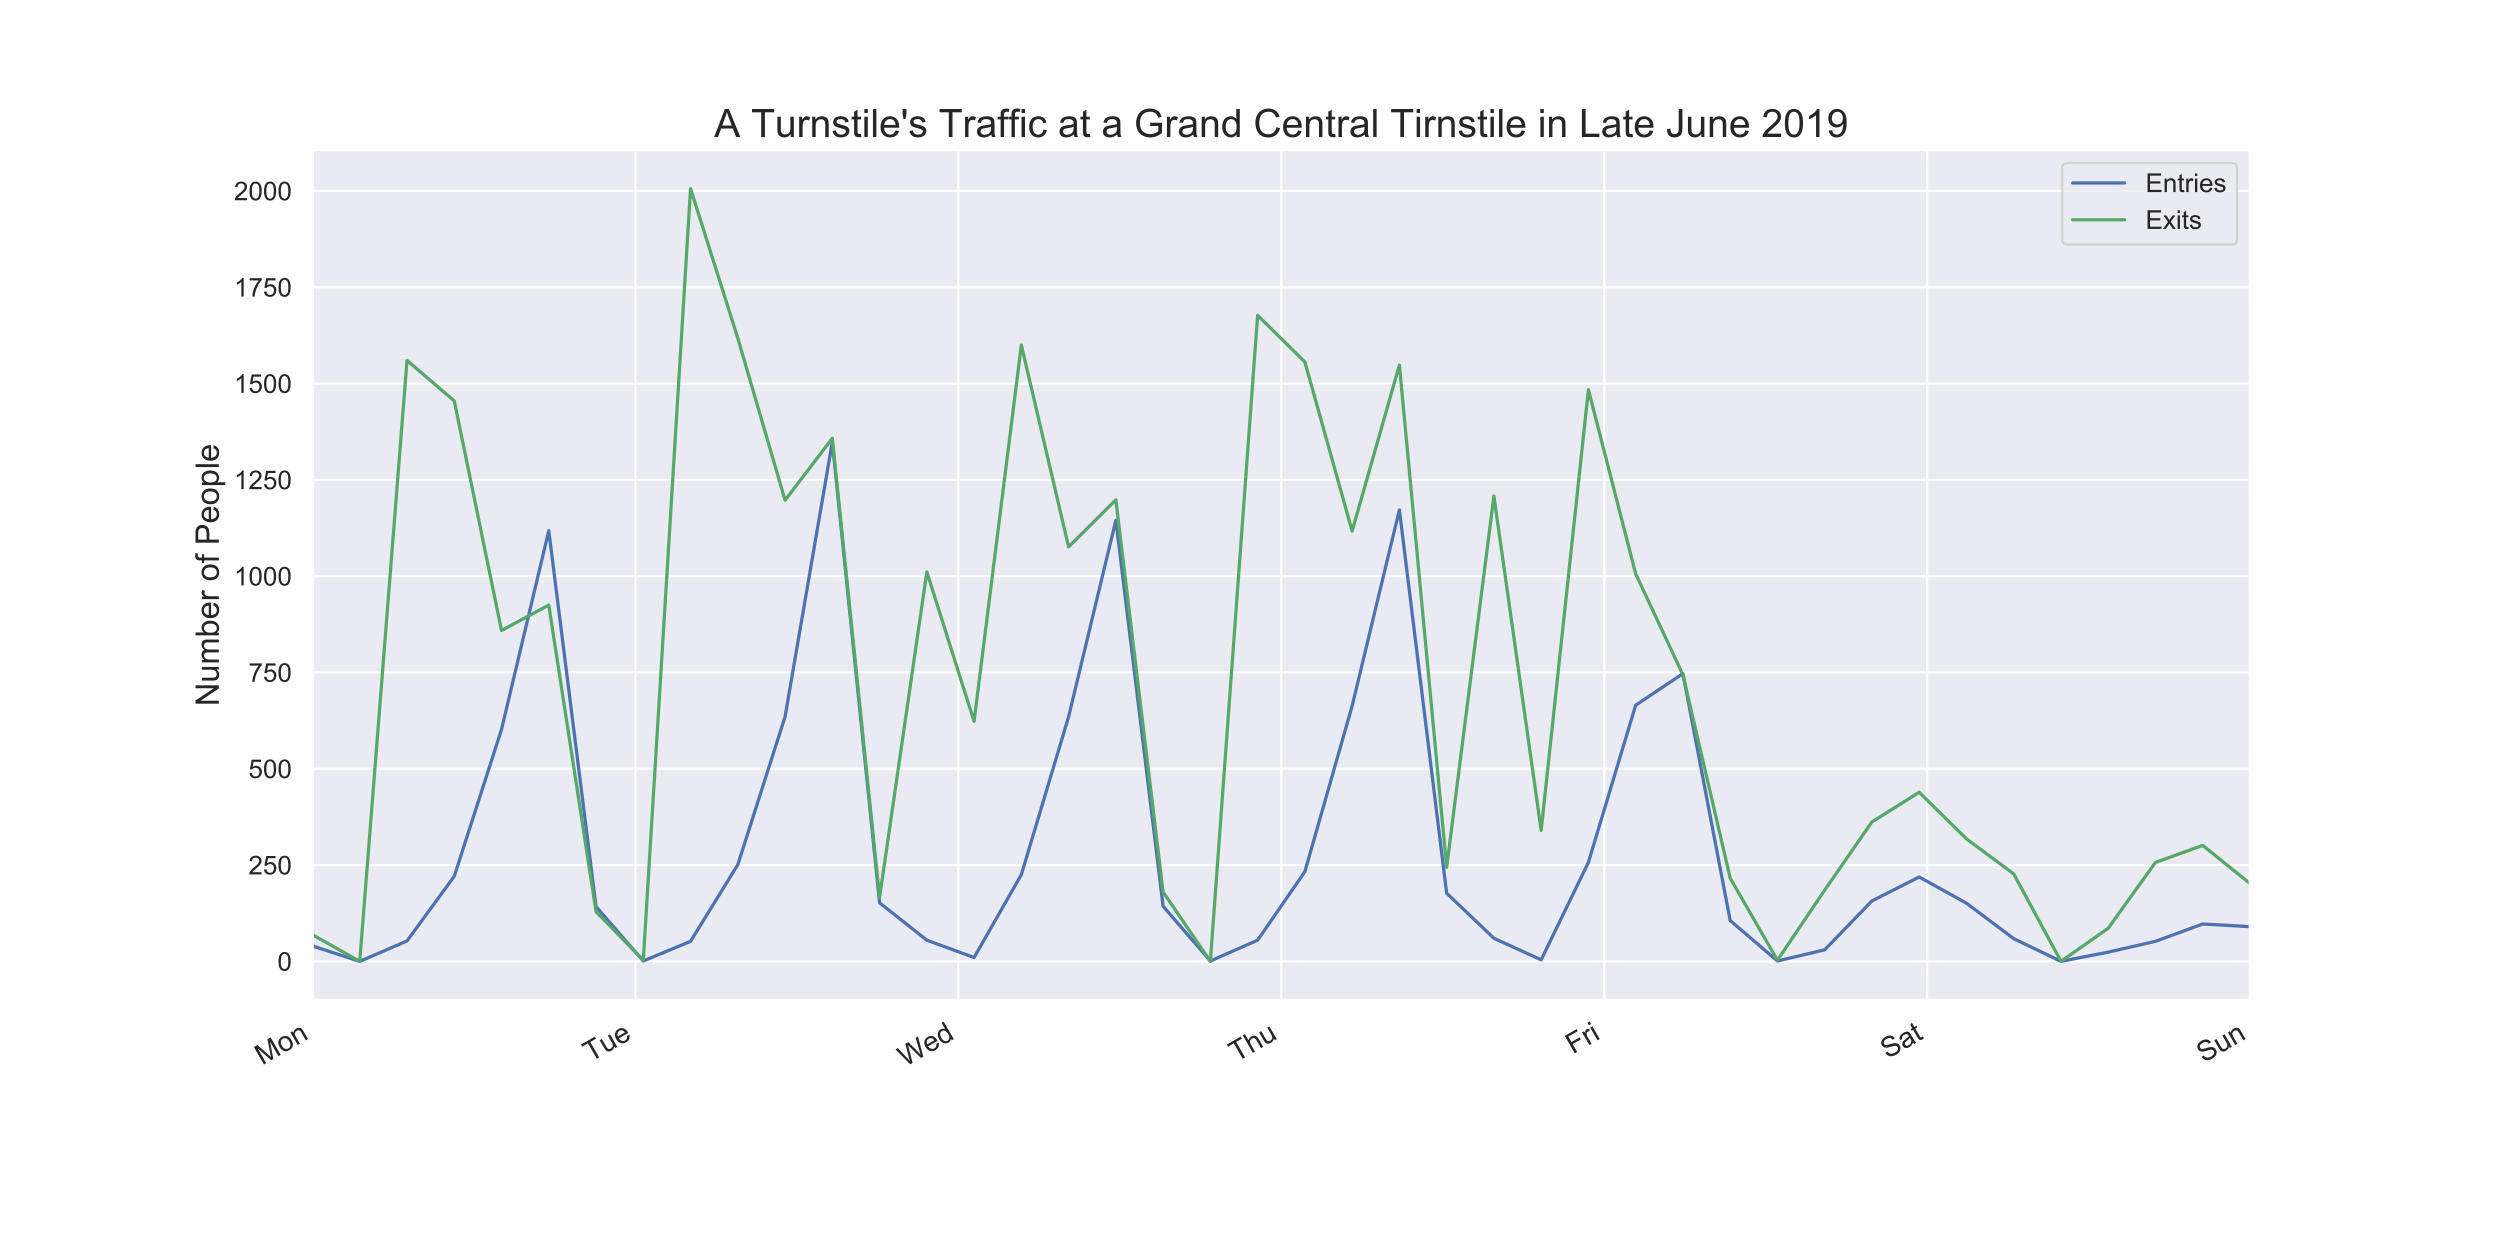
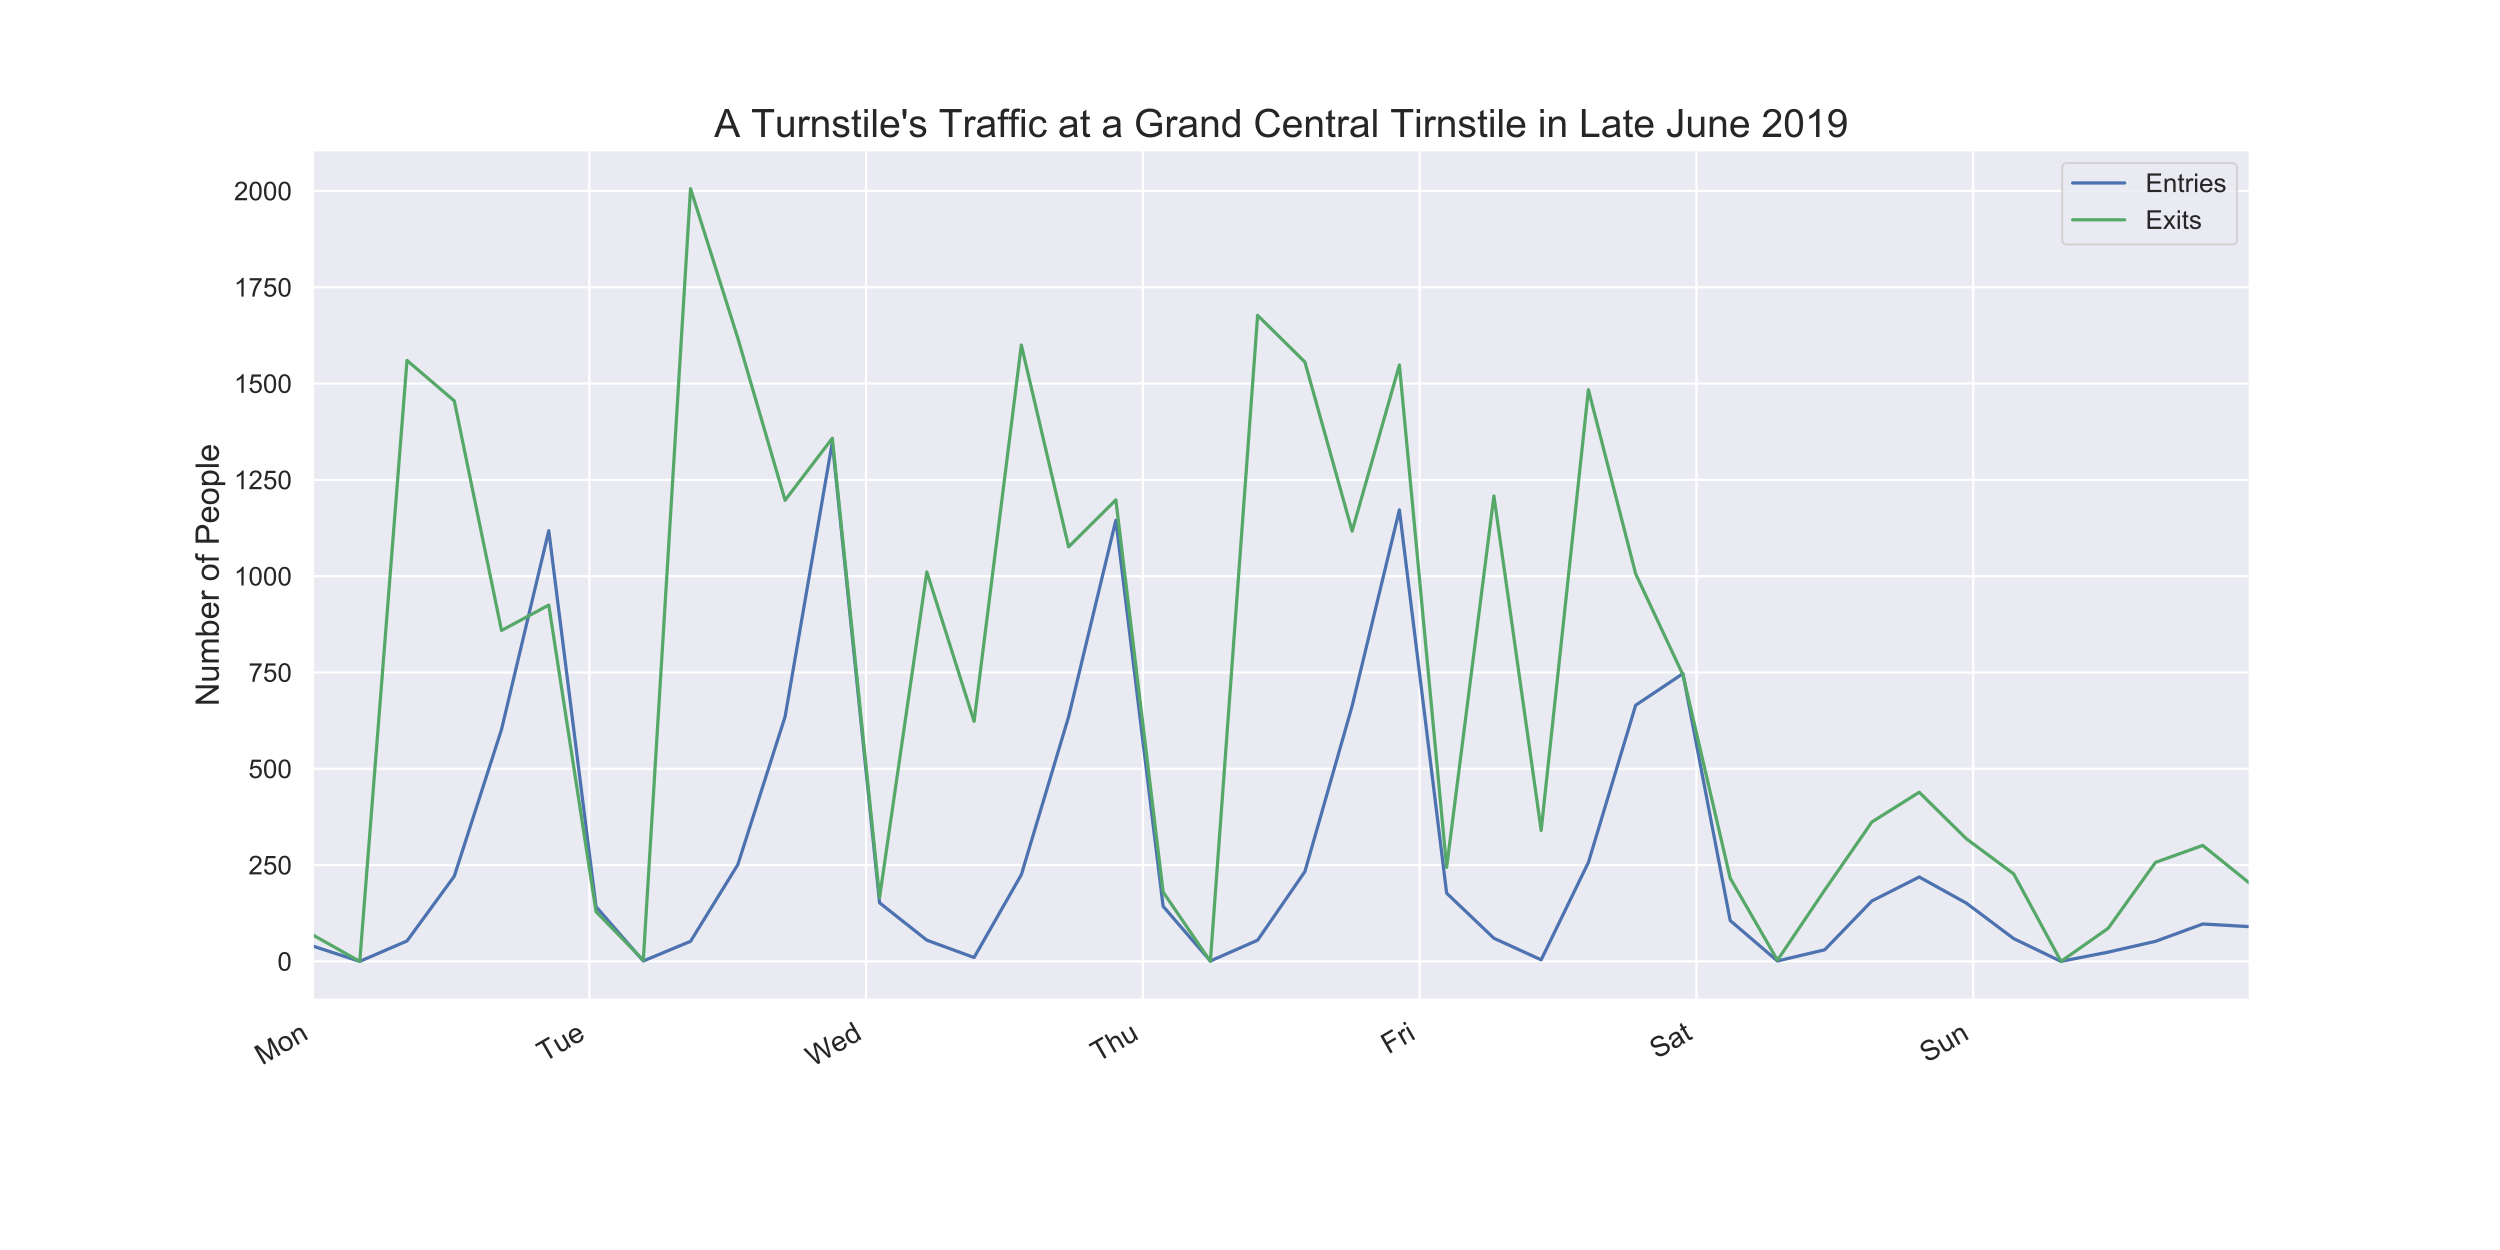
<svg xmlns="http://www.w3.org/2000/svg" xmlns:xlink="http://www.w3.org/1999/xlink" height="576pt" version="1.1" viewBox="0 0 1152 576" width="1152pt">
  <defs>
    <style type="text/css">
*{stroke-linecap:butt;stroke-linejoin:round;}
  </style>
  </defs>
  <g id="figure_1">
    <g id="patch_1">
      <path d="M 0 576  L 1152 576  L 1152 0  L 0 0  z " style="fill:#ffffff;" />
    </g>
    <g id="axes_1">
      <g id="patch_2">
        <path d="M 144 460.8  L 1036.8 460.8  L 1036.8 69.12  L 144 69.12  z " style="fill:#eaeaf2;" />
      </g>
      <g id="matplotlib.axis_1">
        <g id="xtick_1">
          <g id="line2d_1">
-             <path clip-path="url(#p38ffa3b6d8)" d="M 144 460.8  L 144 69.12  " style="fill:none;stroke:#ffffff;stroke-linecap:round;" />
+             <path clip-path="url(#p9a5b5ad1b2)" d="M 144 460.8  L 144 69.12  " style="fill:none;stroke:#ffffff;stroke-linecap:round;" />
          </g>
          <g id="text_1">
            <defs>
              <path d="M 7.422 0  L 7.422 71.578  L 21.688 71.578  L 38.625 20.906  Q 40.969 13.812 42.047 10.297  Q 43.266 14.203 45.844 21.781  L 62.984 71.578  L 75.734 71.578  L 75.734 0  L 66.609 0  L 66.609 59.906  L 45.797 0  L 37.25 0  L 16.547 60.938  L 16.547 0  z " id="ArialMT-77" />
              <path d="M 3.328 25.922  Q 3.328 40.328 11.328 47.266  Q 18.016 53.031 27.641 53.031  Q 38.328 53.031 45.109 46.016  Q 51.906 39.016 51.906 26.656  Q 51.906 16.656 48.906 10.906  Q 45.906 5.172 40.156 2  Q 34.422 -1.172 27.641 -1.172  Q 16.75 -1.172 10.031 5.812  Q 3.328 12.797 3.328 25.922  z M 12.359 25.922  Q 12.359 15.969 16.703 11.016  Q 21.047 6.062 27.641 6.062  Q 34.188 6.062 38.531 11.031  Q 42.875 16.016 42.875 26.219  Q 42.875 35.844 38.5 40.797  Q 34.125 45.75 27.641 45.75  Q 21.047 45.75 16.703 40.812  Q 12.359 35.891 12.359 25.922  z " id="ArialMT-111" />
              <path d="M 6.594 0  L 6.594 51.859  L 14.5 51.859  L 14.5 44.484  Q 20.219 53.031 31 53.031  Q 35.688 53.031 39.625 51.344  Q 43.562 49.656 45.516 46.922  Q 47.469 44.188 48.25 40.438  Q 48.734 37.984 48.734 31.891  L 48.734 0  L 39.938 0  L 39.938 31.547  Q 39.938 36.922 38.906 39.578  Q 37.891 42.234 35.281 43.812  Q 32.672 45.406 29.156 45.406  Q 23.531 45.406 19.453 41.844  Q 15.375 38.281 15.375 28.328  L 15.375 0  z " id="ArialMT-110" />
            </defs>
            <g style="fill:#262626;" transform="translate(120.8089 491.002)rotate(-30)scale(0.13 -0.13)">
              <use xlink:href="#ArialMT-77" />
              <use x="83.301" xlink:href="#ArialMT-111" />
              <use x="138.916" xlink:href="#ArialMT-110" />
            </g>
          </g>
        </g>
        <g id="xtick_2">
          <g id="line2d_2">
-             <path clip-path="url(#p38ffa3b6d8)" d="M 292.8 460.8  L 292.8 69.12  " style="fill:none;stroke:#ffffff;stroke-linecap:round;" />
+             <path clip-path="url(#p9a5b5ad1b2)" d="M 271.543 460.8  L 271.543 69.12  " style="fill:none;stroke:#ffffff;stroke-linecap:round;" />
          </g>
          <g id="text_2">
            <defs>
              <path d="M 25.922 0  L 25.922 63.141  L 2.344 63.141  L 2.344 71.578  L 59.078 71.578  L 59.078 63.141  L 35.406 63.141  L 35.406 0  z " id="ArialMT-84" />
              <path d="M 40.578 0  L 40.578 7.625  Q 34.516 -1.172 24.125 -1.172  Q 19.531 -1.172 15.547 0.578  Q 11.578 2.344 9.641 5  Q 7.719 7.672 6.938 11.531  Q 6.391 14.109 6.391 19.734  L 6.391 51.859  L 15.188 51.859  L 15.188 23.094  Q 15.188 16.219 15.719 13.812  Q 16.547 10.359 19.234 8.375  Q 21.922 6.391 25.875 6.391  Q 29.828 6.391 33.297 8.422  Q 36.766 10.453 38.203 13.938  Q 39.656 17.438 39.656 24.078  L 39.656 51.859  L 48.438 51.859  L 48.438 0  z " id="ArialMT-117" />
              <path d="M 42.094 16.703  L 51.172 15.578  Q 49.031 7.625 43.219 3.219  Q 37.406 -1.172 28.375 -1.172  Q 17 -1.172 10.328 5.828  Q 3.656 12.844 3.656 25.484  Q 3.656 38.578 10.391 45.797  Q 17.141 53.031 27.875 53.031  Q 38.281 53.031 44.875 45.953  Q 51.469 38.875 51.469 26.031  Q 51.469 25.25 51.422 23.688  L 12.75 23.688  Q 13.234 15.141 17.578 10.594  Q 21.922 6.062 28.422 6.062  Q 33.25 6.062 36.672 8.594  Q 40.094 11.141 42.094 16.703  z M 13.234 30.906  L 42.188 30.906  Q 41.609 37.453 38.875 40.719  Q 34.672 45.797 27.984 45.797  Q 21.922 45.797 17.797 41.75  Q 13.672 37.703 13.234 30.906  z " id="ArialMT-101" />
            </defs>
-             <g style="fill:#262626;" transform="translate(272.1157 489.5548)rotate(-30)scale(0.13 -0.13)">
+             <g style="fill:#262626;" transform="translate(250.8585 489.5548)rotate(-30)scale(0.13 -0.13)">
              <use xlink:href="#ArialMT-84" />
              <use x="61.037" xlink:href="#ArialMT-117" />
              <use x="116.652" xlink:href="#ArialMT-101" />
            </g>
          </g>
        </g>
        <g id="xtick_3">
          <g id="line2d_3">
-             <path clip-path="url(#p38ffa3b6d8)" d="M 441.6 460.8  L 441.6 69.12  " style="fill:none;stroke:#ffffff;stroke-linecap:round;" />
+             <path clip-path="url(#p9a5b5ad1b2)" d="M 399.086 460.8  L 399.086 69.12  " style="fill:none;stroke:#ffffff;stroke-linecap:round;" />
          </g>
          <g id="text_3">
            <defs>
              <path d="M 20.219 0  L 1.219 71.578  L 10.938 71.578  L 21.828 24.656  Q 23.578 17.281 24.859 10.016  Q 27.594 21.484 28.078 23.25  L 41.703 71.578  L 53.125 71.578  L 63.375 35.359  Q 67.234 21.875 68.953 10.016  Q 70.312 16.797 72.516 25.594  L 83.734 71.578  L 93.266 71.578  L 73.641 0  L 64.5 0  L 49.422 54.547  Q 47.516 61.375 47.172 62.938  Q 46.047 58.016 45.062 54.547  L 29.891 0  z " id="ArialMT-87" />
              <path d="M 40.234 0  L 40.234 6.547  Q 35.297 -1.172 25.734 -1.172  Q 19.531 -1.172 14.328 2.25  Q 9.125 5.672 6.266 11.797  Q 3.422 17.922 3.422 25.875  Q 3.422 33.641 6 39.969  Q 8.594 46.297 13.766 49.656  Q 18.953 53.031 25.344 53.031  Q 30.031 53.031 33.688 51.047  Q 37.359 49.078 39.656 45.906  L 39.656 71.578  L 48.391 71.578  L 48.391 0  z M 12.453 25.875  Q 12.453 15.922 16.641 10.984  Q 20.844 6.062 26.562 6.062  Q 32.328 6.062 36.344 10.766  Q 40.375 15.484 40.375 25.141  Q 40.375 35.797 36.266 40.766  Q 32.172 45.75 26.172 45.75  Q 20.312 45.75 16.375 40.969  Q 12.453 36.188 12.453 25.875  z " id="ArialMT-100" />
            </defs>
-             <g style="fill:#262626;" transform="translate(417.1617 491.7221)rotate(-30)scale(0.13 -0.13)">
+             <g style="fill:#262626;" transform="translate(374.6474 491.7221)rotate(-30)scale(0.13 -0.13)">
              <use xlink:href="#ArialMT-87" />
              <use x="94.369" xlink:href="#ArialMT-101" />
              <use x="149.984" xlink:href="#ArialMT-100" />
            </g>
          </g>
        </g>
        <g id="xtick_4">
          <g id="line2d_4">
-             <path clip-path="url(#p38ffa3b6d8)" d="M 590.4 460.8  L 590.4 69.12  " style="fill:none;stroke:#ffffff;stroke-linecap:round;" />
+             <path clip-path="url(#p9a5b5ad1b2)" d="M 526.629 460.8  L 526.629 69.12  " style="fill:none;stroke:#ffffff;stroke-linecap:round;" />
          </g>
          <g id="text_4">
            <defs>
              <path d="M 6.594 0  L 6.594 71.578  L 15.375 71.578  L 15.375 45.906  Q 21.531 53.031 30.906 53.031  Q 36.672 53.031 40.922 50.75  Q 45.172 48.484 47 44.484  Q 48.828 40.484 48.828 32.859  L 48.828 0  L 40.047 0  L 40.047 32.859  Q 40.047 39.453 37.188 42.453  Q 34.328 45.453 29.109 45.453  Q 25.203 45.453 21.75 43.422  Q 18.312 41.406 16.844 37.938  Q 15.375 34.469 15.375 28.375  L 15.375 0  z " id="ArialMT-104" />
            </defs>
-             <g style="fill:#262626;" transform="translate(569.7104 489.5578)rotate(-30)scale(0.13 -0.13)">
+             <g style="fill:#262626;" transform="translate(505.9389 489.5578)rotate(-30)scale(0.13 -0.13)">
              <use xlink:href="#ArialMT-84" />
              <use x="61.084" xlink:href="#ArialMT-104" />
              <use x="116.699" xlink:href="#ArialMT-117" />
            </g>
          </g>
        </g>
        <g id="xtick_5">
          <g id="line2d_5">
-             <path clip-path="url(#p38ffa3b6d8)" d="M 739.2 460.8  L 739.2 69.12  " style="fill:none;stroke:#ffffff;stroke-linecap:round;" />
+             <path clip-path="url(#p9a5b5ad1b2)" d="M 654.171 460.8  L 654.171 69.12  " style="fill:none;stroke:#ffffff;stroke-linecap:round;" />
          </g>
          <g id="text_5">
            <defs>
              <path d="M 8.203 0  L 8.203 71.578  L 56.5 71.578  L 56.5 63.141  L 17.672 63.141  L 17.672 40.969  L 51.266 40.969  L 51.266 32.516  L 17.672 32.516  L 17.672 0  z " id="ArialMT-70" />
              <path d="M 6.5 0  L 6.5 51.859  L 14.406 51.859  L 14.406 44  Q 17.438 49.516 20 51.266  Q 22.562 53.031 25.641 53.031  Q 30.078 53.031 34.672 50.203  L 31.641 42.047  Q 28.422 43.953 25.203 43.953  Q 22.312 43.953 20.016 42.219  Q 17.719 40.484 16.75 37.406  Q 15.281 32.719 15.281 27.156  L 15.281 0  z " id="ArialMT-114" />
              <path d="M 6.641 61.469  L 6.641 71.578  L 15.438 71.578  L 15.438 61.469  z M 6.641 0  L 6.641 51.859  L 15.438 51.859  L 15.438 0  z " id="ArialMT-105" />
            </defs>
-             <g style="fill:#262626;" transform="translate(724.7816 485.9371)rotate(-30)scale(0.13 -0.13)">
+             <g style="fill:#262626;" transform="translate(639.753 485.9371)rotate(-30)scale(0.13 -0.13)">
              <use xlink:href="#ArialMT-70" />
              <use x="61.084" xlink:href="#ArialMT-114" />
              <use x="94.385" xlink:href="#ArialMT-105" />
            </g>
          </g>
        </g>
        <g id="xtick_6">
          <g id="line2d_6">
-             <path clip-path="url(#p38ffa3b6d8)" d="M 888 460.8  L 888 69.12  " style="fill:none;stroke:#ffffff;stroke-linecap:round;" />
+             <path clip-path="url(#p9a5b5ad1b2)" d="M 781.714 460.8  L 781.714 69.12  " style="fill:none;stroke:#ffffff;stroke-linecap:round;" />
          </g>
          <g id="text_6">
            <defs>
              <path d="M 4.5 23  L 13.422 23.781  Q 14.062 18.406 16.375 14.969  Q 18.703 11.531 23.578 9.406  Q 28.469 7.281 34.578 7.281  Q 39.984 7.281 44.141 8.891  Q 48.297 10.5 50.312 13.297  Q 52.344 16.109 52.344 19.438  Q 52.344 22.797 50.391 25.312  Q 48.438 27.828 43.953 29.547  Q 41.062 30.672 31.203 33.031  Q 21.344 35.406 17.391 37.5  Q 12.25 40.188 9.734 44.156  Q 7.234 48.141 7.234 53.078  Q 7.234 58.5 10.297 63.203  Q 13.375 67.922 19.281 70.359  Q 25.203 72.797 32.422 72.797  Q 40.375 72.797 46.453 70.234  Q 52.547 67.672 55.812 62.688  Q 59.078 57.719 59.328 51.422  L 50.25 50.734  Q 49.516 57.516 45.281 60.984  Q 41.062 64.453 32.812 64.453  Q 24.219 64.453 20.281 61.297  Q 16.359 58.156 16.359 53.719  Q 16.359 49.859 19.141 47.359  Q 21.875 44.875 33.422 42.266  Q 44.969 39.656 49.266 37.703  Q 55.516 34.812 58.484 30.391  Q 61.469 25.984 61.469 20.219  Q 61.469 14.5 58.203 9.438  Q 54.938 4.391 48.797 1.578  Q 42.672 -1.219 35.016 -1.219  Q 25.297 -1.219 18.719 1.609  Q 12.156 4.438 8.422 10.125  Q 4.688 15.828 4.5 23  z " id="ArialMT-83" />
              <path d="M 40.438 6.391  Q 35.547 2.25 31.031 0.531  Q 26.516 -1.172 21.344 -1.172  Q 12.797 -1.172 8.203 3  Q 3.609 7.172 3.609 13.672  Q 3.609 17.484 5.344 20.625  Q 7.078 23.781 9.891 25.688  Q 12.703 27.594 16.219 28.562  Q 18.797 29.25 24.031 29.891  Q 34.672 31.156 39.703 32.906  Q 39.75 34.719 39.75 35.203  Q 39.75 40.578 37.25 42.781  Q 33.891 45.75 27.25 45.75  Q 21.047 45.75 18.094 43.578  Q 15.141 41.406 13.719 35.891  L 5.125 37.062  Q 6.297 42.578 8.984 45.969  Q 11.672 49.359 16.75 51.188  Q 21.828 53.031 28.516 53.031  Q 35.156 53.031 39.297 51.469  Q 43.453 49.906 45.406 47.531  Q 47.359 45.172 48.141 41.547  Q 48.578 39.312 48.578 33.453  L 48.578 21.734  Q 48.578 9.469 49.141 6.219  Q 49.703 2.984 51.375 0  L 42.188 0  Q 40.828 2.734 40.438 6.391  z M 39.703 26.031  Q 34.906 24.078 25.344 22.703  Q 19.922 21.922 17.672 20.938  Q 15.438 19.969 14.203 18.094  Q 12.984 16.219 12.984 13.922  Q 12.984 10.406 15.641 8.062  Q 18.312 5.719 23.438 5.719  Q 28.516 5.719 32.469 7.938  Q 36.422 10.156 38.281 14.016  Q 39.703 17 39.703 22.797  z " id="ArialMT-97" />
              <path d="M 25.781 7.859  L 27.047 0.094  Q 23.344 -0.688 20.406 -0.688  Q 15.625 -0.688 12.984 0.828  Q 10.359 2.344 9.281 4.812  Q 8.203 7.281 8.203 15.188  L 8.203 45.016  L 1.766 45.016  L 1.766 51.859  L 8.203 51.859  L 8.203 64.703  L 16.938 69.969  L 16.938 51.859  L 25.781 51.859  L 25.781 45.016  L 16.938 45.016  L 16.938 14.703  Q 16.938 10.938 17.406 9.859  Q 17.875 8.797 18.922 8.156  Q 19.969 7.516 21.922 7.516  Q 23.391 7.516 25.781 7.859  z " id="ArialMT-116" />
            </defs>
-             <g style="fill:#262626;" transform="translate(869.8101 488.1146)rotate(-30)scale(0.13 -0.13)">
+             <g style="fill:#262626;" transform="translate(763.5244 488.1146)rotate(-30)scale(0.13 -0.13)">
              <use xlink:href="#ArialMT-83" />
              <use x="66.699" xlink:href="#ArialMT-97" />
              <use x="122.314" xlink:href="#ArialMT-116" />
            </g>
          </g>
        </g>
        <g id="xtick_7">
          <g id="line2d_7">
-             <path clip-path="url(#p38ffa3b6d8)" d="M 1036.8 460.8  L 1036.8 69.12  " style="fill:none;stroke:#ffffff;stroke-linecap:round;" />
+             <path clip-path="url(#p9a5b5ad1b2)" d="M 909.257 460.8  L 909.257 69.12  " style="fill:none;stroke:#ffffff;stroke-linecap:round;" />
          </g>
          <g id="text_7">
-             <g style="fill:#262626;" transform="translate(1015.477 489.9234)rotate(-30)scale(0.13 -0.13)">
+             <g style="fill:#262626;" transform="translate(887.9342 489.9234)rotate(-30)scale(0.13 -0.13)">
              <use xlink:href="#ArialMT-83" />
              <use x="66.699" xlink:href="#ArialMT-117" />
              <use x="122.314" xlink:href="#ArialMT-110" />
            </g>
          </g>
        </g>
+         <g id="xtick_8">
+           <g id="line2d_8">
+             <path clip-path="url(#p9a5b5ad1b2)" d="M 1036.8 460.8  L 1036.8 69.12  " style="fill:none;stroke:#ffffff;stroke-linecap:round;" />
+           </g>
+         </g>
      </g>
      <g id="matplotlib.axis_2">
        <g id="ytick_1">
-           <g id="line2d_8">
-             <path clip-path="url(#p38ffa3b6d8)" d="M 144 442.996  L 1036.8 442.996  " style="fill:none;stroke:#ffffff;stroke-linecap:round;" />
+           <g id="line2d_9">
+             <path clip-path="url(#p9a5b5ad1b2)" d="M 144 442.996  L 1036.8 442.996  " style="fill:none;stroke:#ffffff;stroke-linecap:round;" />
          </g>
          <g id="text_8">
            <defs>
              <path d="M 4.156 35.297  Q 4.156 48 6.766 55.734  Q 9.375 63.484 14.516 67.672  Q 19.672 71.875 27.484 71.875  Q 33.25 71.875 37.594 69.547  Q 41.938 67.234 44.766 62.859  Q 47.609 58.5 49.219 52.219  Q 50.828 45.953 50.828 35.297  Q 50.828 22.703 48.234 14.969  Q 45.656 7.234 40.5 3  Q 35.359 -1.219 27.484 -1.219  Q 17.141 -1.219 11.234 6.203  Q 4.156 15.141 4.156 35.297  z M 13.188 35.297  Q 13.188 17.672 17.312 11.828  Q 21.438 6 27.484 6  Q 33.547 6 37.672 11.859  Q 41.797 17.719 41.797 35.297  Q 41.797 52.984 37.672 58.781  Q 33.547 64.594 27.391 64.594  Q 21.344 64.594 17.719 59.469  Q 13.188 52.938 13.188 35.297  z " id="ArialMT-48" />
            </defs>
            <g style="fill:#262626;" transform="translate(127.8269 447.2911)scale(0.12 -0.12)">
              <use xlink:href="#ArialMT-48" />
            </g>
          </g>
        </g>
        <g id="ytick_2">
-           <g id="line2d_9">
-             <path clip-path="url(#p38ffa3b6d8)" d="M 144 398.62  L 1036.8 398.62  " style="fill:none;stroke:#ffffff;stroke-linecap:round;" />
+           <g id="line2d_10">
+             <path clip-path="url(#p9a5b5ad1b2)" d="M 144 398.62  L 1036.8 398.62  " style="fill:none;stroke:#ffffff;stroke-linecap:round;" />
          </g>
          <g id="text_9">
            <defs>
              <path d="M 50.344 8.453  L 50.344 0  L 3.031 0  Q 2.938 3.172 4.047 6.109  Q 5.859 10.938 9.828 15.625  Q 13.812 20.312 21.344 26.469  Q 33.016 36.031 37.109 41.625  Q 41.219 47.219 41.219 52.203  Q 41.219 57.422 37.469 61  Q 33.734 64.594 27.734 64.594  Q 21.391 64.594 17.578 60.781  Q 13.766 56.984 13.719 50.25  L 4.688 51.172  Q 5.609 61.281 11.656 66.578  Q 17.719 71.875 27.938 71.875  Q 38.234 71.875 44.234 66.156  Q 50.25 60.453 50.25 52  Q 50.25 47.703 48.484 43.547  Q 46.734 39.406 42.656 34.812  Q 38.578 30.219 29.109 22.219  Q 21.188 15.578 18.938 13.203  Q 16.703 10.844 15.234 8.453  z " id="ArialMT-50" />
              <path d="M 4.156 18.75  L 13.375 19.531  Q 14.406 12.797 18.141 9.391  Q 21.875 6 27.156 6  Q 33.5 6 37.891 10.781  Q 42.281 15.578 42.281 23.484  Q 42.281 31 38.062 35.344  Q 33.844 39.703 27 39.703  Q 22.75 39.703 19.328 37.766  Q 15.922 35.844 13.969 32.766  L 5.719 33.844  L 12.641 70.609  L 48.25 70.609  L 48.25 62.203  L 19.672 62.203  L 15.828 42.969  Q 22.266 47.469 29.344 47.469  Q 38.719 47.469 45.156 40.969  Q 51.609 34.469 51.609 24.266  Q 51.609 14.547 45.953 7.469  Q 39.062 -1.219 27.156 -1.219  Q 17.391 -1.219 11.203 4.25  Q 5.031 9.719 4.156 18.75  z " id="ArialMT-53" />
            </defs>
            <g style="fill:#262626;" transform="translate(114.4806 402.9151)scale(0.12 -0.12)">
              <use xlink:href="#ArialMT-50" />
              <use x="55.615" xlink:href="#ArialMT-53" />
              <use x="111.23" xlink:href="#ArialMT-48" />
            </g>
          </g>
        </g>
        <g id="ytick_3">
-           <g id="line2d_10">
-             <path clip-path="url(#p38ffa3b6d8)" d="M 144 354.244  L 1036.8 354.244  " style="fill:none;stroke:#ffffff;stroke-linecap:round;" />
+           <g id="line2d_11">
+             <path clip-path="url(#p9a5b5ad1b2)" d="M 144 354.244  L 1036.8 354.244  " style="fill:none;stroke:#ffffff;stroke-linecap:round;" />
          </g>
          <g id="text_10">
            <g style="fill:#262626;" transform="translate(114.4806 358.5391)scale(0.12 -0.12)">
              <use xlink:href="#ArialMT-53" />
              <use x="55.615" xlink:href="#ArialMT-48" />
              <use x="111.23" xlink:href="#ArialMT-48" />
            </g>
          </g>
        </g>
        <g id="ytick_4">
-           <g id="line2d_11">
-             <path clip-path="url(#p38ffa3b6d8)" d="M 144 309.868  L 1036.8 309.868  " style="fill:none;stroke:#ffffff;stroke-linecap:round;" />
+           <g id="line2d_12">
+             <path clip-path="url(#p9a5b5ad1b2)" d="M 144 309.868  L 1036.8 309.868  " style="fill:none;stroke:#ffffff;stroke-linecap:round;" />
          </g>
          <g id="text_11">
            <defs>
              <path d="M 4.734 62.203  L 4.734 70.656  L 51.078 70.656  L 51.078 63.812  Q 44.234 56.547 37.516 44.484  Q 30.812 32.422 27.156 19.672  Q 24.516 10.688 23.781 0  L 14.75 0  Q 14.891 8.453 18.062 20.406  Q 21.234 32.375 27.172 43.484  Q 33.109 54.594 39.797 62.203  z " id="ArialMT-55" />
            </defs>
            <g style="fill:#262626;" transform="translate(114.4806 314.1632)scale(0.12 -0.12)">
              <use xlink:href="#ArialMT-55" />
              <use x="55.615" xlink:href="#ArialMT-53" />
              <use x="111.23" xlink:href="#ArialMT-48" />
            </g>
          </g>
        </g>
        <g id="ytick_5">
-           <g id="line2d_12">
-             <path clip-path="url(#p38ffa3b6d8)" d="M 144 265.493  L 1036.8 265.493  " style="fill:none;stroke:#ffffff;stroke-linecap:round;" />
+           <g id="line2d_13">
+             <path clip-path="url(#p9a5b5ad1b2)" d="M 144 265.493  L 1036.8 265.493  " style="fill:none;stroke:#ffffff;stroke-linecap:round;" />
          </g>
          <g id="text_12">
            <defs>
              <path d="M 37.25 0  L 28.469 0  L 28.469 56  Q 25.297 52.984 20.141 49.953  Q 14.984 46.922 10.891 45.406  L 10.891 53.906  Q 18.266 57.375 23.781 62.297  Q 29.297 67.234 31.594 71.875  L 37.25 71.875  z " id="ArialMT-49" />
            </defs>
            <g style="fill:#262626;" transform="translate(107.8075 269.7872)scale(0.12 -0.12)">
              <use xlink:href="#ArialMT-49" />
              <use x="55.615" xlink:href="#ArialMT-48" />
              <use x="111.23" xlink:href="#ArialMT-48" />
              <use x="166.846" xlink:href="#ArialMT-48" />
            </g>
          </g>
        </g>
        <g id="ytick_6">
-           <g id="line2d_13">
-             <path clip-path="url(#p38ffa3b6d8)" d="M 144 221.117  L 1036.8 221.117  " style="fill:none;stroke:#ffffff;stroke-linecap:round;" />
+           <g id="line2d_14">
+             <path clip-path="url(#p9a5b5ad1b2)" d="M 144 221.117  L 1036.8 221.117  " style="fill:none;stroke:#ffffff;stroke-linecap:round;" />
          </g>
          <g id="text_13">
            <g style="fill:#262626;" transform="translate(107.8075 225.4112)scale(0.12 -0.12)">
              <use xlink:href="#ArialMT-49" />
              <use x="55.615" xlink:href="#ArialMT-50" />
              <use x="111.23" xlink:href="#ArialMT-53" />
              <use x="166.846" xlink:href="#ArialMT-48" />
            </g>
          </g>
        </g>
        <g id="ytick_7">
-           <g id="line2d_14">
-             <path clip-path="url(#p38ffa3b6d8)" d="M 144 176.741  L 1036.8 176.741  " style="fill:none;stroke:#ffffff;stroke-linecap:round;" />
+           <g id="line2d_15">
+             <path clip-path="url(#p9a5b5ad1b2)" d="M 144 176.741  L 1036.8 176.741  " style="fill:none;stroke:#ffffff;stroke-linecap:round;" />
          </g>
          <g id="text_14">
            <g style="fill:#262626;" transform="translate(107.8075 181.0353)scale(0.12 -0.12)">
              <use xlink:href="#ArialMT-49" />
              <use x="55.615" xlink:href="#ArialMT-53" />
              <use x="111.23" xlink:href="#ArialMT-48" />
              <use x="166.846" xlink:href="#ArialMT-48" />
            </g>
          </g>
        </g>
        <g id="ytick_8">
-           <g id="line2d_15">
-             <path clip-path="url(#p38ffa3b6d8)" d="M 144 132.365  L 1036.8 132.365  " style="fill:none;stroke:#ffffff;stroke-linecap:round;" />
+           <g id="line2d_16">
+             <path clip-path="url(#p9a5b5ad1b2)" d="M 144 132.365  L 1036.8 132.365  " style="fill:none;stroke:#ffffff;stroke-linecap:round;" />
          </g>
          <g id="text_15">
            <g style="fill:#262626;" transform="translate(107.8075 136.6593)scale(0.12 -0.12)">
              <use xlink:href="#ArialMT-49" />
              <use x="55.615" xlink:href="#ArialMT-55" />
              <use x="111.23" xlink:href="#ArialMT-53" />
              <use x="166.846" xlink:href="#ArialMT-48" />
            </g>
          </g>
        </g>
        <g id="ytick_9">
-           <g id="line2d_16">
-             <path clip-path="url(#p38ffa3b6d8)" d="M 144 87.989  L 1036.8 87.989  " style="fill:none;stroke:#ffffff;stroke-linecap:round;" />
+           <g id="line2d_17">
+             <path clip-path="url(#p9a5b5ad1b2)" d="M 144 87.989  L 1036.8 87.989  " style="fill:none;stroke:#ffffff;stroke-linecap:round;" />
          </g>
          <g id="text_16">
            <g style="fill:#262626;" transform="translate(107.8075 92.28335)scale(0.12 -0.12)">
              <use xlink:href="#ArialMT-50" />
              <use x="55.615" xlink:href="#ArialMT-48" />
              <use x="111.23" xlink:href="#ArialMT-48" />
              <use x="166.846" xlink:href="#ArialMT-48" />
            </g>
          </g>
        </g>
        <g id="text_17">
          <defs>
            <path d="M 7.625 0  L 7.625 71.578  L 17.328 71.578  L 54.938 15.375  L 54.938 71.578  L 64.016 71.578  L 64.016 0  L 54.297 0  L 16.703 56.25  L 16.703 0  z " id="ArialMT-78" />
            <path d="M 6.594 0  L 6.594 51.859  L 14.453 51.859  L 14.453 44.578  Q 16.891 48.391 20.938 50.703  Q 25 53.031 30.172 53.031  Q 35.938 53.031 39.625 50.641  Q 43.312 48.25 44.828 43.953  Q 50.984 53.031 60.844 53.031  Q 68.562 53.031 72.703 48.75  Q 76.859 44.484 76.859 35.594  L 76.859 0  L 68.109 0  L 68.109 32.672  Q 68.109 37.938 67.25 40.25  Q 66.406 42.578 64.156 43.984  Q 61.922 45.406 58.891 45.406  Q 53.422 45.406 49.797 41.766  Q 46.188 38.141 46.188 30.125  L 46.188 0  L 37.406 0  L 37.406 33.688  Q 37.406 39.547 35.25 42.469  Q 33.109 45.406 28.219 45.406  Q 24.516 45.406 21.359 43.453  Q 18.219 41.5 16.797 37.734  Q 15.375 33.984 15.375 26.906  L 15.375 0  z " id="ArialMT-109" />
            <path d="M 14.703 0  L 6.547 0  L 6.547 71.578  L 15.328 71.578  L 15.328 46.047  Q 20.906 53.031 29.547 53.031  Q 34.328 53.031 38.594 51.094  Q 42.875 49.172 45.625 45.672  Q 48.391 42.188 49.953 37.25  Q 51.516 32.328 51.516 26.703  Q 51.516 13.375 44.922 6.094  Q 38.328 -1.172 29.109 -1.172  Q 19.922 -1.172 14.703 6.5  z M 14.594 26.312  Q 14.594 17 17.141 12.844  Q 21.297 6.062 28.375 6.062  Q 34.125 6.062 38.328 11.062  Q 42.531 16.062 42.531 25.984  Q 42.531 36.141 38.5 40.969  Q 34.469 45.797 28.766 45.797  Q 23 45.797 18.797 40.797  Q 14.594 35.797 14.594 26.312  z " id="ArialMT-98" />
            <path id="ArialMT-32" />
            <path d="M 8.688 0  L 8.688 45.016  L 0.922 45.016  L 0.922 51.859  L 8.688 51.859  L 8.688 57.375  Q 8.688 62.594 9.625 65.141  Q 10.891 68.562 14.078 70.672  Q 17.281 72.797 23.047 72.797  Q 26.766 72.797 31.25 71.922  L 29.938 64.266  Q 27.203 64.75 24.75 64.75  Q 20.75 64.75 19.094 63.031  Q 17.438 61.328 17.438 56.641  L 17.438 51.859  L 27.547 51.859  L 27.547 45.016  L 17.438 45.016  L 17.438 0  z " id="ArialMT-102" />
            <path d="M 7.719 0  L 7.719 71.578  L 34.719 71.578  Q 41.844 71.578 45.609 70.906  Q 50.875 70.016 54.438 67.547  Q 58.016 65.094 60.188 60.641  Q 62.359 56.203 62.359 50.875  Q 62.359 41.75 56.547 35.422  Q 50.734 29.109 35.547 29.109  L 17.188 29.109  L 17.188 0  z M 17.188 37.547  L 35.688 37.547  Q 44.875 37.547 48.734 40.969  Q 52.594 44.391 52.594 50.594  Q 52.594 55.078 50.312 58.266  Q 48.047 61.469 44.344 62.5  Q 41.938 63.141 35.5 63.141  L 17.188 63.141  z " id="ArialMT-80" />
            <path d="M 6.594 -19.875  L 6.594 51.859  L 14.594 51.859  L 14.594 45.125  Q 17.438 49.078 21 51.047  Q 24.562 53.031 29.641 53.031  Q 36.281 53.031 41.359 49.609  Q 46.438 46.188 49.016 39.953  Q 51.609 33.734 51.609 26.312  Q 51.609 18.359 48.75 11.984  Q 45.906 5.609 40.453 2.219  Q 35.016 -1.172 29 -1.172  Q 24.609 -1.172 21.109 0.688  Q 17.625 2.547 15.375 5.375  L 15.375 -19.875  z M 14.547 25.641  Q 14.547 15.625 18.594 10.844  Q 22.656 6.062 28.422 6.062  Q 34.281 6.062 38.453 11.016  Q 42.625 15.969 42.625 26.375  Q 42.625 36.281 38.547 41.203  Q 34.469 46.141 28.812 46.141  Q 23.188 46.141 18.859 40.891  Q 14.547 35.641 14.547 25.641  z " id="ArialMT-112" />
            <path d="M 6.391 0  L 6.391 71.578  L 15.188 71.578  L 15.188 0  z " id="ArialMT-108" />
          </defs>
          <g style="fill:#262626;" transform="translate(100.8263 325.4065)rotate(-90)scale(0.15 -0.15)">
            <use xlink:href="#ArialMT-78" />
            <use x="72.217" xlink:href="#ArialMT-117" />
            <use x="127.832" xlink:href="#ArialMT-109" />
            <use x="211.133" xlink:href="#ArialMT-98" />
            <use x="266.748" xlink:href="#ArialMT-101" />
            <use x="322.363" xlink:href="#ArialMT-114" />
            <use x="355.664" xlink:href="#ArialMT-32" />
            <use x="383.447" xlink:href="#ArialMT-111" />
            <use x="439.062" xlink:href="#ArialMT-102" />
            <use x="466.846" xlink:href="#ArialMT-32" />
            <use x="494.629" xlink:href="#ArialMT-80" />
            <use x="561.328" xlink:href="#ArialMT-101" />
            <use x="616.943" xlink:href="#ArialMT-111" />
            <use x="672.559" xlink:href="#ArialMT-112" />
            <use x="728.174" xlink:href="#ArialMT-108" />
            <use x="750.391" xlink:href="#ArialMT-101" />
          </g>
        </g>
      </g>
-       <g id="line2d_17">
-         <path clip-path="url(#p38ffa3b6d8)" d="M 144 435.896  L 165.776 442.996  L 187.551 433.589  L 209.327 403.768  L 231.102 336.139  L 252.878 244.547  L 274.654 417.791  L 296.429 442.819  L 318.205 433.766  L 339.98 398.443  L 361.756 330.281  L 383.532 203.721  L 405.307 416.016  L 427.083 433.234  L 448.859 441.221  L 470.634 403.058  L 492.41 330.281  L 514.185 239.754  L 535.961 417.613  L 557.737 442.819  L 579.512 433.234  L 601.288 401.638  L 623.063 325.311  L 644.839 234.962  L 666.615 411.578  L 688.39 432.346  L 710.166 442.286  L 731.941 397.378  L 753.717 324.956  L 775.493 310.401  L 797.268 424.181  L 819.044 442.819  L 840.82 437.671  L 862.595 415.128  L 884.371 404.123  L 906.146 416.193  L 927.922 432.524  L 949.698 442.996  L 971.473 438.736  L 993.249 433.766  L 1015.024 425.778  L 1036.8 427.021  " style="fill:none;stroke:#4c72b0;stroke-linecap:round;stroke-width:1.5;" />
-       </g>
      <g id="line2d_18">
-         <path clip-path="url(#p38ffa3b6d8)" d="M 144 430.749  L 165.776 442.996  L 187.551 166.09  L 209.327 184.728  L 231.102 290.521  L 252.878 278.805  L 274.654 420.098  L 296.429 442.464  L 318.205 86.924  L 339.98 155.795  L 361.756 230.524  L 383.532 201.946  L 405.307 413.531  L 427.083 263.54  L 448.859 332.411  L 470.634 158.99  L 492.41 252.002  L 514.185 230.347  L 535.961 411.046  L 557.737 442.996  L 579.512 145.322  L 601.288 166.8  L 623.063 244.725  L 644.839 168.22  L 666.615 399.685  L 688.39 228.572  L 710.166 382.645  L 731.941 179.581  L 753.717 264.427  L 775.493 310.933  L 797.268 404.656  L 819.044 442.464  L 840.82 410.158  L 862.595 378.74  L 884.371 365.072  L 906.146 386.55  L 927.922 402.703  L 949.698 442.996  L 971.473 427.731  L 993.249 397.378  L 1015.024 389.568  L 1036.8 407.141  " style="fill:none;stroke:#55a868;stroke-linecap:round;stroke-width:1.5;" />
+         <path clip-path="url(#p9a5b5ad1b2)" d="M 144 435.896  L 165.776 442.996  L 187.551 433.589  L 209.327 403.768  L 231.102 336.139  L 252.878 244.547  L 274.654 417.791  L 296.429 442.819  L 318.205 433.766  L 339.98 398.443  L 361.756 330.281  L 383.532 203.721  L 405.307 416.016  L 427.083 433.234  L 448.859 441.221  L 470.634 403.058  L 492.41 330.281  L 514.185 239.754  L 535.961 417.613  L 557.737 442.819  L 579.512 433.234  L 601.288 401.638  L 623.063 325.311  L 644.839 234.962  L 666.615 411.578  L 688.39 432.346  L 710.166 442.286  L 731.941 397.378  L 753.717 324.956  L 775.493 310.401  L 797.268 424.181  L 819.044 442.819  L 840.82 437.671  L 862.595 415.128  L 884.371 404.123  L 906.146 416.193  L 927.922 432.524  L 949.698 442.996  L 971.473 438.736  L 993.249 433.766  L 1015.024 425.778  L 1036.8 427.021  " style="fill:none;stroke:#4c72b0;stroke-linecap:round;stroke-width:1.5;" />
+       </g>
+       <g id="line2d_19">
+         <path clip-path="url(#p9a5b5ad1b2)" d="M 144 430.749  L 165.776 442.996  L 187.551 166.09  L 209.327 184.728  L 231.102 290.521  L 252.878 278.805  L 274.654 420.098  L 296.429 442.464  L 318.205 86.924  L 339.98 155.795  L 361.756 230.524  L 383.532 201.946  L 405.307 413.531  L 427.083 263.54  L 448.859 332.411  L 470.634 158.99  L 492.41 252.002  L 514.185 230.347  L 535.961 411.046  L 557.737 442.996  L 579.512 145.322  L 601.288 166.8  L 623.063 244.725  L 644.839 168.22  L 666.615 399.685  L 688.39 228.572  L 710.166 382.645  L 731.941 179.581  L 753.717 264.427  L 775.493 310.933  L 797.268 404.656  L 819.044 442.464  L 840.82 410.158  L 862.595 378.74  L 884.371 365.072  L 906.146 386.55  L 927.922 402.703  L 949.698 442.996  L 971.473 427.731  L 993.249 397.378  L 1015.024 389.568  L 1036.8 407.141  " style="fill:none;stroke:#55a868;stroke-linecap:round;stroke-width:1.5;" />
      </g>
      <g id="patch_3">
        <path d="M 144 460.8  L 144 69.12  " style="fill:none;stroke:#ffffff;stroke-linecap:square;stroke-linejoin:miter;stroke-width:1.25;" />
      </g>
      <g id="patch_4">
        <path d="M 1036.8 460.8  L 1036.8 69.12  " style="fill:none;stroke:#ffffff;stroke-linecap:square;stroke-linejoin:miter;stroke-width:1.25;" />
      </g>
      <g id="patch_5">
        <path d="M 144 460.8  L 1036.8 460.8  " style="fill:none;stroke:#ffffff;stroke-linecap:square;stroke-linejoin:miter;stroke-width:1.25;" />
      </g>
      <g id="patch_6">
        <path d="M 144 69.12  L 1036.8 69.12  " style="fill:none;stroke:#ffffff;stroke-linecap:square;stroke-linejoin:miter;stroke-width:1.25;" />
      </g>
      <g id="text_18">
        <defs>
          <path d="M -0.141 0  L 27.344 71.578  L 37.547 71.578  L 66.844 0  L 56.062 0  L 47.703 21.688  L 17.781 21.688  L 9.906 0  z M 20.516 29.391  L 44.781 29.391  L 37.312 49.219  Q 33.891 58.25 32.234 64.062  Q 30.859 57.172 28.375 50.391  z " id="ArialMT-65" />
          <path d="M 3.078 15.484  L 11.766 16.844  Q 12.5 11.625 15.844 8.844  Q 19.188 6.062 25.203 6.062  Q 31.25 6.062 34.172 8.516  Q 37.109 10.984 37.109 14.312  Q 37.109 17.281 34.516 19  Q 32.719 20.172 25.531 21.969  Q 15.875 24.422 12.141 26.203  Q 8.406 27.984 6.469 31.125  Q 4.547 34.281 4.547 38.094  Q 4.547 41.547 6.125 44.5  Q 7.719 47.469 10.453 49.422  Q 12.5 50.922 16.031 51.969  Q 19.578 53.031 23.641 53.031  Q 29.734 53.031 34.344 51.266  Q 38.969 49.516 41.156 46.5  Q 43.359 43.5 44.188 38.484  L 35.594 37.312  Q 35.016 41.312 32.203 43.547  Q 29.391 45.797 24.266 45.797  Q 18.219 45.797 15.625 43.797  Q 13.031 41.797 13.031 39.109  Q 13.031 37.406 14.109 36.031  Q 15.188 34.625 17.484 33.688  Q 18.797 33.203 25.25 31.453  Q 34.578 28.953 38.25 27.359  Q 41.938 25.781 44.031 22.75  Q 46.141 19.734 46.141 15.234  Q 46.141 10.844 43.578 6.953  Q 41.016 3.078 36.172 0.953  Q 31.344 -1.172 25.25 -1.172  Q 15.141 -1.172 9.844 3.031  Q 4.547 7.234 3.078 15.484  z " id="ArialMT-115" />
          <path d="M 6.641 46.234  L 4.391 59.625  L 4.391 71.578  L 14.406 71.578  L 14.406 59.625  L 12.062 46.234  z " id="ArialMT-39" />
          <path d="M 40.438 19  L 49.078 17.875  Q 47.656 8.938 41.812 3.875  Q 35.984 -1.172 27.484 -1.172  Q 16.844 -1.172 10.375 5.781  Q 3.906 12.75 3.906 25.734  Q 3.906 34.125 6.688 40.422  Q 9.469 46.734 15.156 49.875  Q 20.844 53.031 27.547 53.031  Q 35.984 53.031 41.359 48.75  Q 46.734 44.484 48.25 36.625  L 39.703 35.297  Q 38.484 40.531 35.375 43.156  Q 32.281 45.797 27.875 45.797  Q 21.234 45.797 17.078 41.031  Q 12.938 36.281 12.938 25.984  Q 12.938 15.531 16.938 10.797  Q 20.953 6.062 27.391 6.062  Q 32.562 6.062 36.031 9.234  Q 39.5 12.406 40.438 19  z " id="ArialMT-99" />
          <path d="M 41.219 28.078  L 41.219 36.469  L 71.531 36.531  L 71.531 9.969  Q 64.547 4.391 57.125 1.578  Q 49.703 -1.219 41.891 -1.219  Q 31.344 -1.219 22.719 3.297  Q 14.109 7.812 9.719 16.359  Q 5.328 24.906 5.328 35.453  Q 5.328 45.906 9.688 54.953  Q 14.062 64.016 22.266 68.406  Q 30.469 72.797 41.156 72.797  Q 48.922 72.797 55.188 70.281  Q 61.469 67.781 65.031 63.281  Q 68.609 58.797 70.453 51.562  L 61.922 49.219  Q 60.297 54.688 57.906 57.812  Q 55.516 60.938 51.062 62.812  Q 46.625 64.703 41.219 64.703  Q 34.719 64.703 29.984 62.719  Q 25.25 60.75 22.344 57.516  Q 19.438 54.297 17.828 50.438  Q 15.094 43.797 15.094 36.031  Q 15.094 26.469 18.391 20.016  Q 21.688 13.578 27.984 10.453  Q 34.281 7.328 41.359 7.328  Q 47.516 7.328 53.375 9.688  Q 59.234 12.062 62.25 14.75  L 62.25 28.078  z " id="ArialMT-71" />
          <path d="M 58.797 25.094  L 68.266 22.703  Q 65.281 11.031 57.547 4.906  Q 49.812 -1.219 38.625 -1.219  Q 27.047 -1.219 19.797 3.484  Q 12.547 8.203 8.766 17.141  Q 4.984 26.078 4.984 36.328  Q 4.984 47.516 9.25 55.828  Q 13.531 64.156 21.406 68.469  Q 29.297 72.797 38.766 72.797  Q 49.516 72.797 56.828 67.328  Q 64.156 61.859 67.047 51.953  L 57.719 49.75  Q 55.219 57.562 50.484 61.125  Q 45.75 64.703 38.578 64.703  Q 30.328 64.703 24.781 60.734  Q 19.234 56.781 16.984 50.109  Q 14.75 43.453 14.75 36.375  Q 14.75 27.25 17.406 20.438  Q 20.062 13.625 25.672 10.25  Q 31.297 6.891 37.844 6.891  Q 45.797 6.891 51.312 11.469  Q 56.844 16.062 58.797 25.094  z " id="ArialMT-67" />
          <path d="M 7.328 0  L 7.328 71.578  L 16.797 71.578  L 16.797 8.453  L 52.047 8.453  L 52.047 0  z " id="ArialMT-76" />
          <path d="M 2.875 20.312  L 11.422 21.484  Q 11.766 13.281 14.5 10.25  Q 17.234 7.234 22.078 7.234  Q 25.641 7.234 28.219 8.859  Q 30.812 10.5 31.781 13.297  Q 32.766 16.109 32.766 22.266  L 32.766 71.578  L 42.234 71.578  L 42.234 22.797  Q 42.234 13.812 40.062 8.875  Q 37.891 3.953 33.172 1.359  Q 28.469 -1.219 22.125 -1.219  Q 12.703 -1.219 7.688 4.203  Q 2.688 9.625 2.875 20.312  z " id="ArialMT-74" />
          <path d="M 5.469 16.547  L 13.922 17.328  Q 14.984 11.375 18.016 8.688  Q 21.047 6 25.781 6  Q 29.828 6 32.875 7.859  Q 35.938 9.719 37.891 12.812  Q 39.844 15.922 41.156 21.188  Q 42.484 26.469 42.484 31.938  Q 42.484 32.516 42.438 33.688  Q 39.797 29.5 35.234 26.875  Q 30.672 24.266 25.344 24.266  Q 16.453 24.266 10.297 30.703  Q 4.156 37.156 4.156 47.703  Q 4.156 58.594 10.578 65.234  Q 17 71.875 26.656 71.875  Q 33.641 71.875 39.422 68.109  Q 45.219 64.359 48.219 57.391  Q 51.219 50.438 51.219 37.25  Q 51.219 23.531 48.234 15.406  Q 45.266 7.281 39.375 3.031  Q 33.5 -1.219 25.594 -1.219  Q 17.188 -1.219 11.859 3.438  Q 6.547 8.109 5.469 16.547  z M 41.453 48.141  Q 41.453 55.719 37.422 60.156  Q 33.406 64.594 27.734 64.594  Q 21.875 64.594 17.531 59.812  Q 13.188 55.031 13.188 47.406  Q 13.188 40.578 17.312 36.297  Q 21.438 32.031 27.484 32.031  Q 33.594 32.031 37.516 36.297  Q 41.453 40.578 41.453 48.141  z " id="ArialMT-57" />
        </defs>
        <g style="fill:#262626;" transform="translate(329.1047 63.12)scale(0.18 -0.18)">
          <use xlink:href="#ArialMT-65" />
          <use x="66.621" xlink:href="#ArialMT-32" />
          <use x="94.389" xlink:href="#ArialMT-84" />
          <use x="155.426" xlink:href="#ArialMT-117" />
          <use x="211.041" xlink:href="#ArialMT-114" />
          <use x="244.342" xlink:href="#ArialMT-110" />
          <use x="299.957" xlink:href="#ArialMT-115" />
          <use x="349.957" xlink:href="#ArialMT-116" />
          <use x="377.74" xlink:href="#ArialMT-105" />
          <use x="399.957" xlink:href="#ArialMT-108" />
          <use x="422.174" xlink:href="#ArialMT-101" />
          <use x="477.789" xlink:href="#ArialMT-39" />
          <use x="496.881" xlink:href="#ArialMT-115" />
          <use x="546.881" xlink:href="#ArialMT-32" />
          <use x="574.648" xlink:href="#ArialMT-84" />
          <use x="635.686" xlink:href="#ArialMT-114" />
          <use x="668.986" xlink:href="#ArialMT-97" />
          <use x="724.602" xlink:href="#ArialMT-102" />
          <use x="752.369" xlink:href="#ArialMT-102" />
          <use x="780.152" xlink:href="#ArialMT-105" />
          <use x="802.369" xlink:href="#ArialMT-99" />
          <use x="852.369" xlink:href="#ArialMT-32" />
          <use x="880.152" xlink:href="#ArialMT-97" />
          <use x="935.768" xlink:href="#ArialMT-116" />
          <use x="963.551" xlink:href="#ArialMT-32" />
          <use x="991.334" xlink:href="#ArialMT-97" />
          <use x="1046.949" xlink:href="#ArialMT-32" />
          <use x="1074.732" xlink:href="#ArialMT-71" />
          <use x="1152.516" xlink:href="#ArialMT-114" />
          <use x="1185.816" xlink:href="#ArialMT-97" />
          <use x="1241.432" xlink:href="#ArialMT-110" />
          <use x="1297.047" xlink:href="#ArialMT-100" />
          <use x="1352.662" xlink:href="#ArialMT-32" />
          <use x="1380.445" xlink:href="#ArialMT-67" />
          <use x="1452.662" xlink:href="#ArialMT-101" />
          <use x="1508.277" xlink:href="#ArialMT-110" />
          <use x="1563.893" xlink:href="#ArialMT-116" />
          <use x="1591.676" xlink:href="#ArialMT-114" />
          <use x="1624.977" xlink:href="#ArialMT-97" />
          <use x="1680.592" xlink:href="#ArialMT-108" />
          <use x="1702.809" xlink:href="#ArialMT-32" />
          <use x="1730.576" xlink:href="#ArialMT-84" />
          <use x="1791.613" xlink:href="#ArialMT-105" />
          <use x="1813.83" xlink:href="#ArialMT-114" />
          <use x="1847.131" xlink:href="#ArialMT-110" />
          <use x="1902.746" xlink:href="#ArialMT-115" />
          <use x="1952.746" xlink:href="#ArialMT-116" />
          <use x="1980.529" xlink:href="#ArialMT-105" />
          <use x="2002.746" xlink:href="#ArialMT-108" />
          <use x="2024.963" xlink:href="#ArialMT-101" />
          <use x="2080.578" xlink:href="#ArialMT-32" />
          <use x="2108.361" xlink:href="#ArialMT-105" />
          <use x="2130.578" xlink:href="#ArialMT-110" />
          <use x="2186.193" xlink:href="#ArialMT-32" />
          <use x="2213.977" xlink:href="#ArialMT-76" />
          <use x="2269.592" xlink:href="#ArialMT-97" />
          <use x="2325.207" xlink:href="#ArialMT-116" />
          <use x="2352.99" xlink:href="#ArialMT-101" />
          <use x="2408.605" xlink:href="#ArialMT-32" />
          <use x="2436.389" xlink:href="#ArialMT-74" />
          <use x="2486.389" xlink:href="#ArialMT-117" />
          <use x="2542.004" xlink:href="#ArialMT-110" />
          <use x="2597.619" xlink:href="#ArialMT-101" />
          <use x="2653.234" xlink:href="#ArialMT-32" />
          <use x="2681.018" xlink:href="#ArialMT-50" />
          <use x="2736.633" xlink:href="#ArialMT-48" />
          <use x="2792.248" xlink:href="#ArialMT-49" />
          <use x="2847.863" xlink:href="#ArialMT-57" />
        </g>
      </g>
      <g id="legend_1">
        <g id="patch_7">
          <path d="M 952.654 112.669  L 1028.4 112.669  Q 1030.8 112.669 1030.8 110.269  L 1030.8 77.52  Q 1030.8 75.12 1028.4 75.12  L 952.654 75.12  Q 950.254 75.12 950.254 77.52  L 950.254 110.269  Q 950.254 112.669 952.654 112.669  z " style="fill:#eaeaf2;opacity:0.8;stroke:#cccccc;stroke-linejoin:miter;" />
        </g>
-         <g id="line2d_19">
+         <g id="line2d_20">
          <path d="M 955.054 84.309  L 979.054 84.309  " style="fill:none;stroke:#4c72b0;stroke-linecap:round;stroke-width:1.5;" />
        </g>
-         <g id="line2d_20" />
+         <g id="line2d_21" />
        <g id="text_19">
          <defs>
            <path d="M 7.906 0  L 7.906 71.578  L 59.672 71.578  L 59.672 63.141  L 17.391 63.141  L 17.391 41.219  L 56.984 41.219  L 56.984 32.812  L 17.391 32.812  L 17.391 8.453  L 61.328 8.453  L 61.328 0  z " id="ArialMT-69" />
          </defs>
          <g style="fill:#262626;" transform="translate(988.6537 88.50938)scale(0.12 -0.12)">
            <use xlink:href="#ArialMT-69" />
            <use x="66.699" xlink:href="#ArialMT-110" />
            <use x="122.314" xlink:href="#ArialMT-116" />
            <use x="150.098" xlink:href="#ArialMT-114" />
            <use x="183.398" xlink:href="#ArialMT-105" />
            <use x="205.615" xlink:href="#ArialMT-101" />
            <use x="261.23" xlink:href="#ArialMT-115" />
          </g>
        </g>
-         <g id="line2d_21">
+         <g id="line2d_22">
          <path d="M 955.054 101.284  L 979.054 101.284  " style="fill:none;stroke:#55a868;stroke-linecap:round;stroke-width:1.5;" />
        </g>
-         <g id="line2d_22" />
+         <g id="line2d_23" />
        <g id="text_20">
          <defs>
            <path d="M 0.734 0  L 19.672 26.953  L 2.156 51.859  L 13.141 51.859  L 21.094 39.703  Q 23.344 36.234 24.703 33.891  Q 26.859 37.109 28.656 39.594  L 37.406 51.859  L 47.906 51.859  L 29.984 27.438  L 49.266 0  L 38.484 0  L 27.828 16.109  L 25 20.453  L 11.375 0  z " id="ArialMT-120" />
          </defs>
          <g style="fill:#262626;" transform="translate(988.6537 105.4838)scale(0.12 -0.12)">
            <use xlink:href="#ArialMT-69" />
            <use x="66.699" xlink:href="#ArialMT-120" />
            <use x="116.699" xlink:href="#ArialMT-105" />
            <use x="138.916" xlink:href="#ArialMT-116" />
            <use x="166.699" xlink:href="#ArialMT-115" />
          </g>
        </g>
      </g>
    </g>
  </g>
  <defs>
-     <clipPath id="p38ffa3b6d8">
+     <clipPath id="p9a5b5ad1b2">
      <rect height="391.68" width="892.8" x="144" y="69.12" />
    </clipPath>
  </defs>
</svg>
